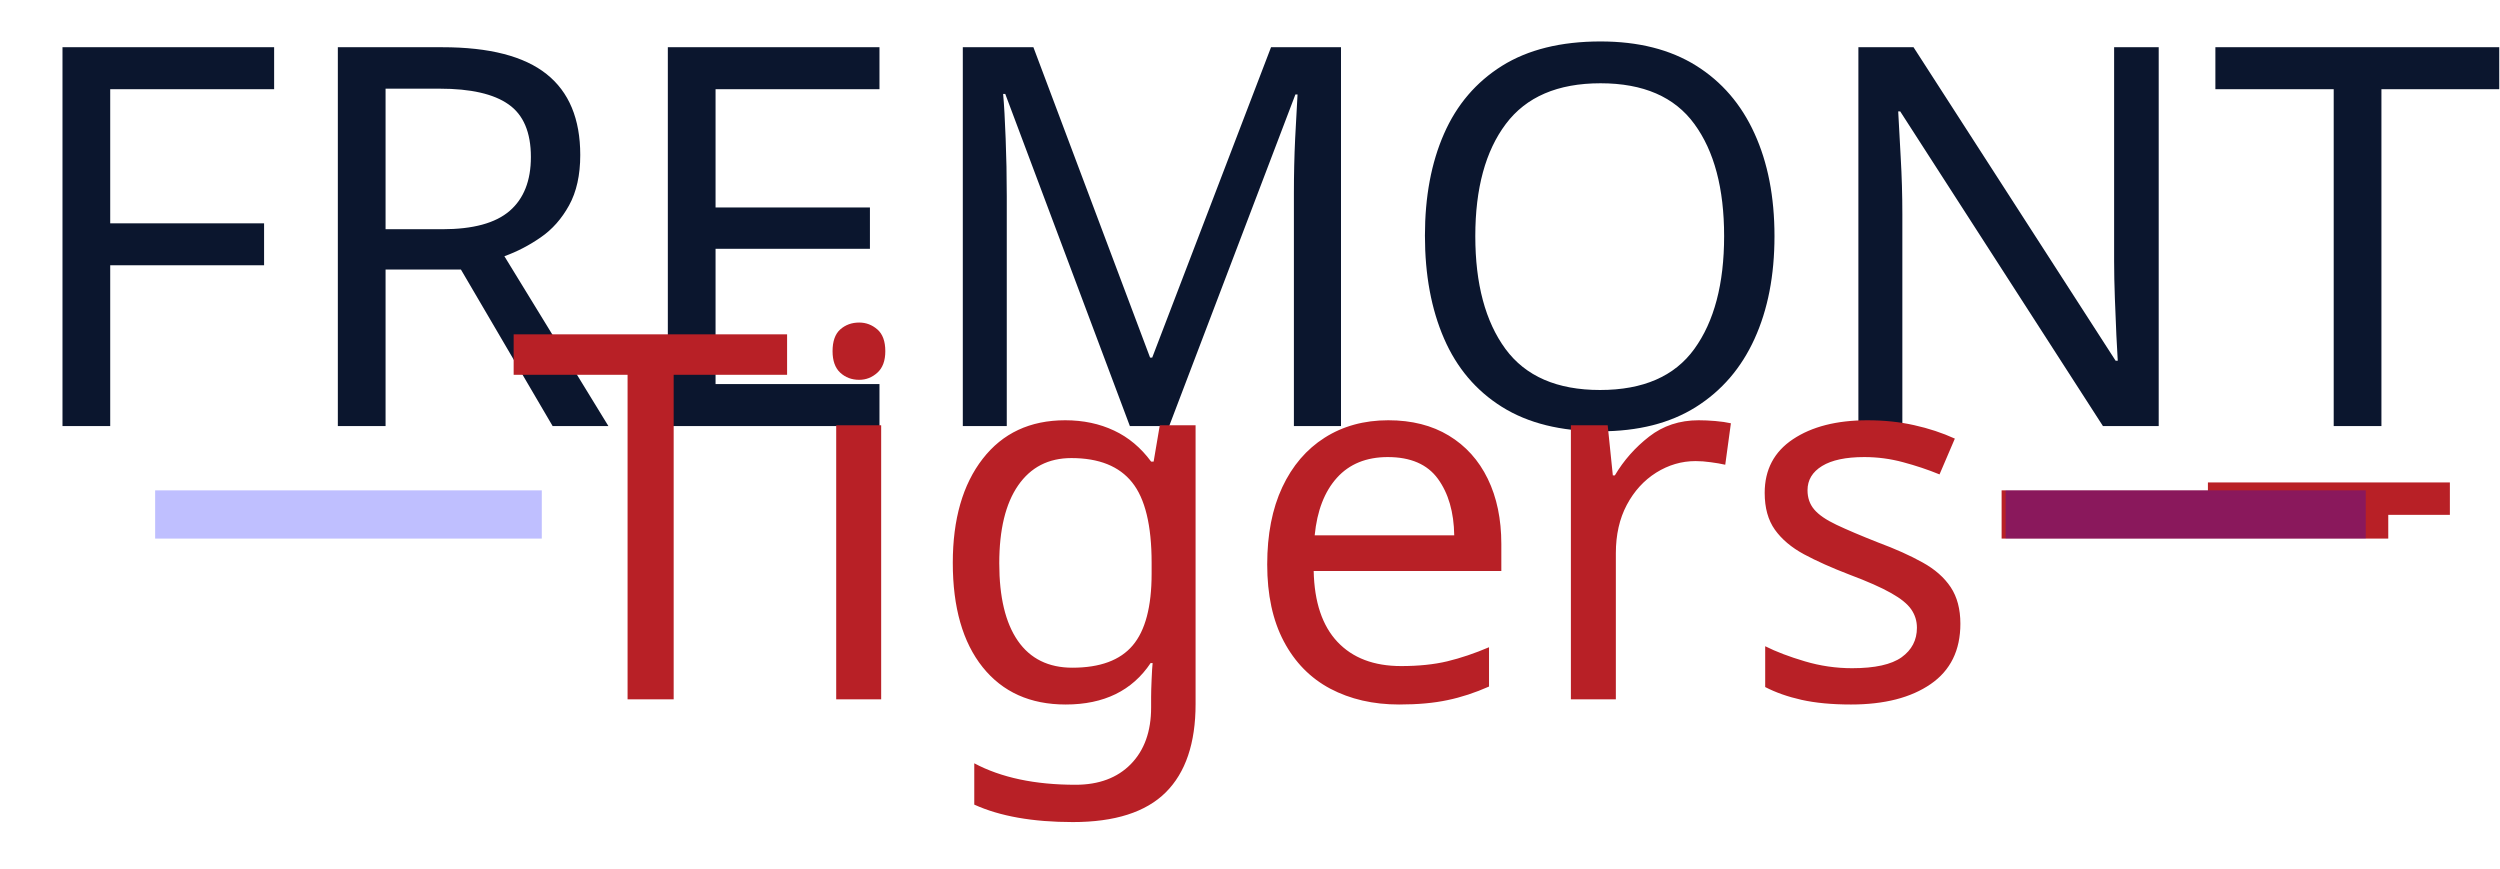
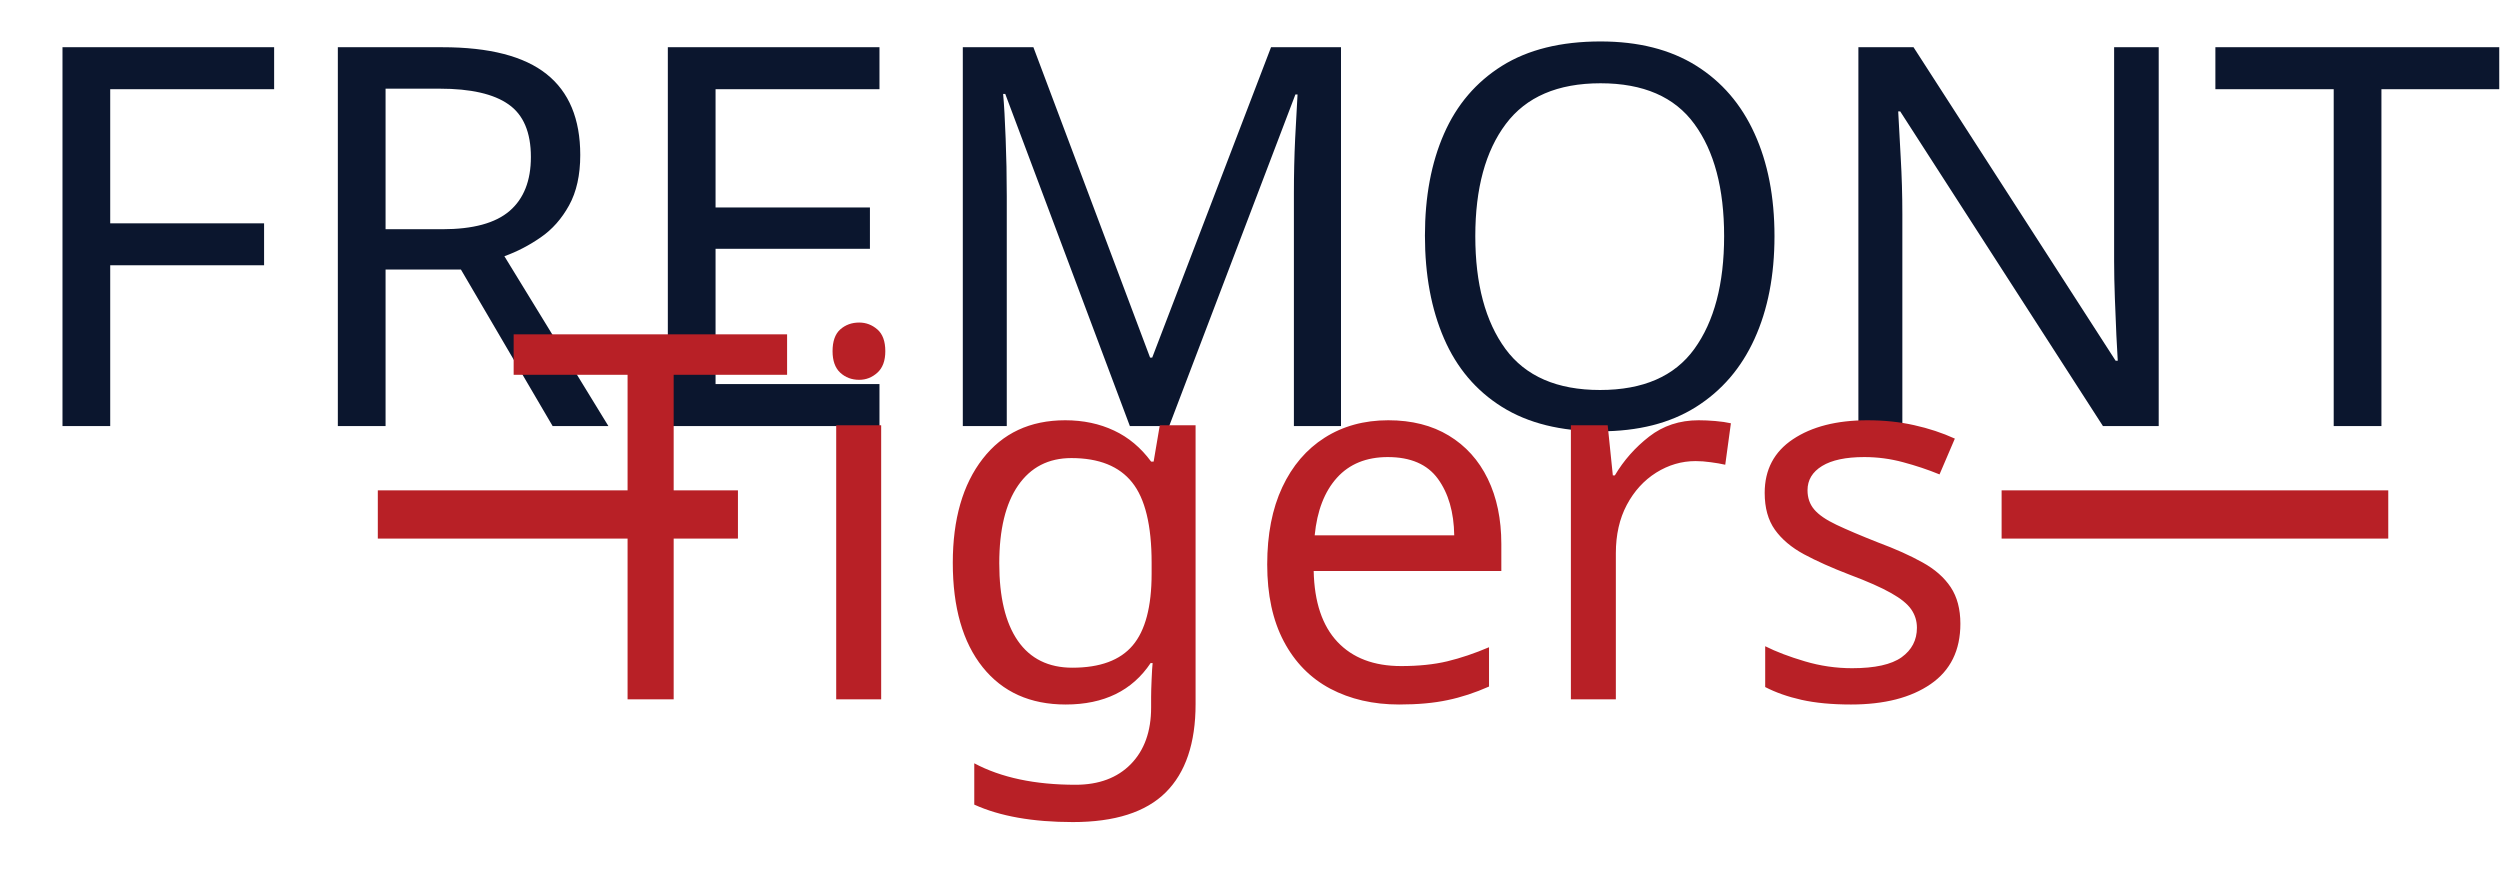
<svg xmlns="http://www.w3.org/2000/svg" version="1.1" id="layout" data-colorable="special_text" viewBox="70 38 311 108" preserveAspectRatio="xMidYMid meet">
  <defs>
    <style type="text/css">
			
				#layout svg {
					overflow: visible;
				}
				@font-face {
						font-family: 'pro_block';
						    src: url('http://richardsonsports.com/customizer/fonts/pro_block.woff') format('woff');
						font-weight: normal;
						font-weight: regular;
					}
				@font-face {
						font-family: 'uni_script';
						    src: url('http://richardsonsports.com/customizer/fonts/scrpjet2.woff') format('woff');
						font-weight: regular;
					}
				
		</style>
  </defs>
  <svg id="graphic-wrapper" viewBox="0 0 215 140" x="130px" y="13px" width="215px" height="140px">
    <svg id="graphic-1" class="draggable" x="0px" y="13px" viewBox="0 0 215 10" xml:space="preserve" data-colorable="mascot" version="1.1">
      <path id="color-1" class="color-1" fill="#B82026" d="M189,8h48.1v6H189V99.1z " />
    </svg>
-     <svg id="graphic-2" class="draggable" x="0px" y="13px" viewBox="0 0 320 10" xml:space="preserve" data-colorable="mascot" version="1.1">
-       <path id="color-1" class="color-1" fill="#B82026" d="M319.5,8h44.8v6h-44.8V99.1z" />
-     </svg>
-   </svg>
-   <svg id="graphic-wrapper" viewBox="0 0 215 140" x="0px" y="13px" width="215px" height="140px" opacity="0.25">
-     <svg id="graphic-1" class="draggable" x="0px" y="13px" viewBox="0 0 215 10" xml:space="preserve" data-colorable="mascot" version="1.1">
-       <path id="color-1" class="color-1" fill="blue" d="M89.3,8h48.1v6H89.3V99.1z " />
-     </svg>
    <svg id="graphic-2" class="draggable" x="0px" y="13px" viewBox="0 0 215 10" xml:space="preserve" data-colorable="mascot" version="1.1">
-       <path id="color-1" class="color-1" fill="blue" d="M319.5,8h44.8v6h-44.8V99.1z" />
+       <path id="color-1" class="color-1" fill="#B82026" d="M-13,8h44.8v6h-44.8V99.1z" />
    </svg>
  </svg>
  <svg id="main_text-wrapper" class="draggable" preserveAspectRatio="xMidYMin meet">
    <text id="main_text" data-name="main_text" data-text-max="6" class="main_text text drag-target" x="226.5" y="91" text-anchor="middle" fill="#0B162E" font-family="pro_block" font-size="66px" letter-spacing="0">FREMONT</text>
  </svg>
  <svg id="bottom_text-wrapper" class="draggable" preserveAspectRatio="xMidYMin meet">
    <text id="bottom_text" data-name="bottom_text" data-text-max="7" class="bottom_text text drag-target" x="225" y="125" text-anchor="middle" fill="#B82026" font-family="uni_script" font-size="63.6px" letter-spacing="0">Tigers</text>
  </svg>
</svg>
